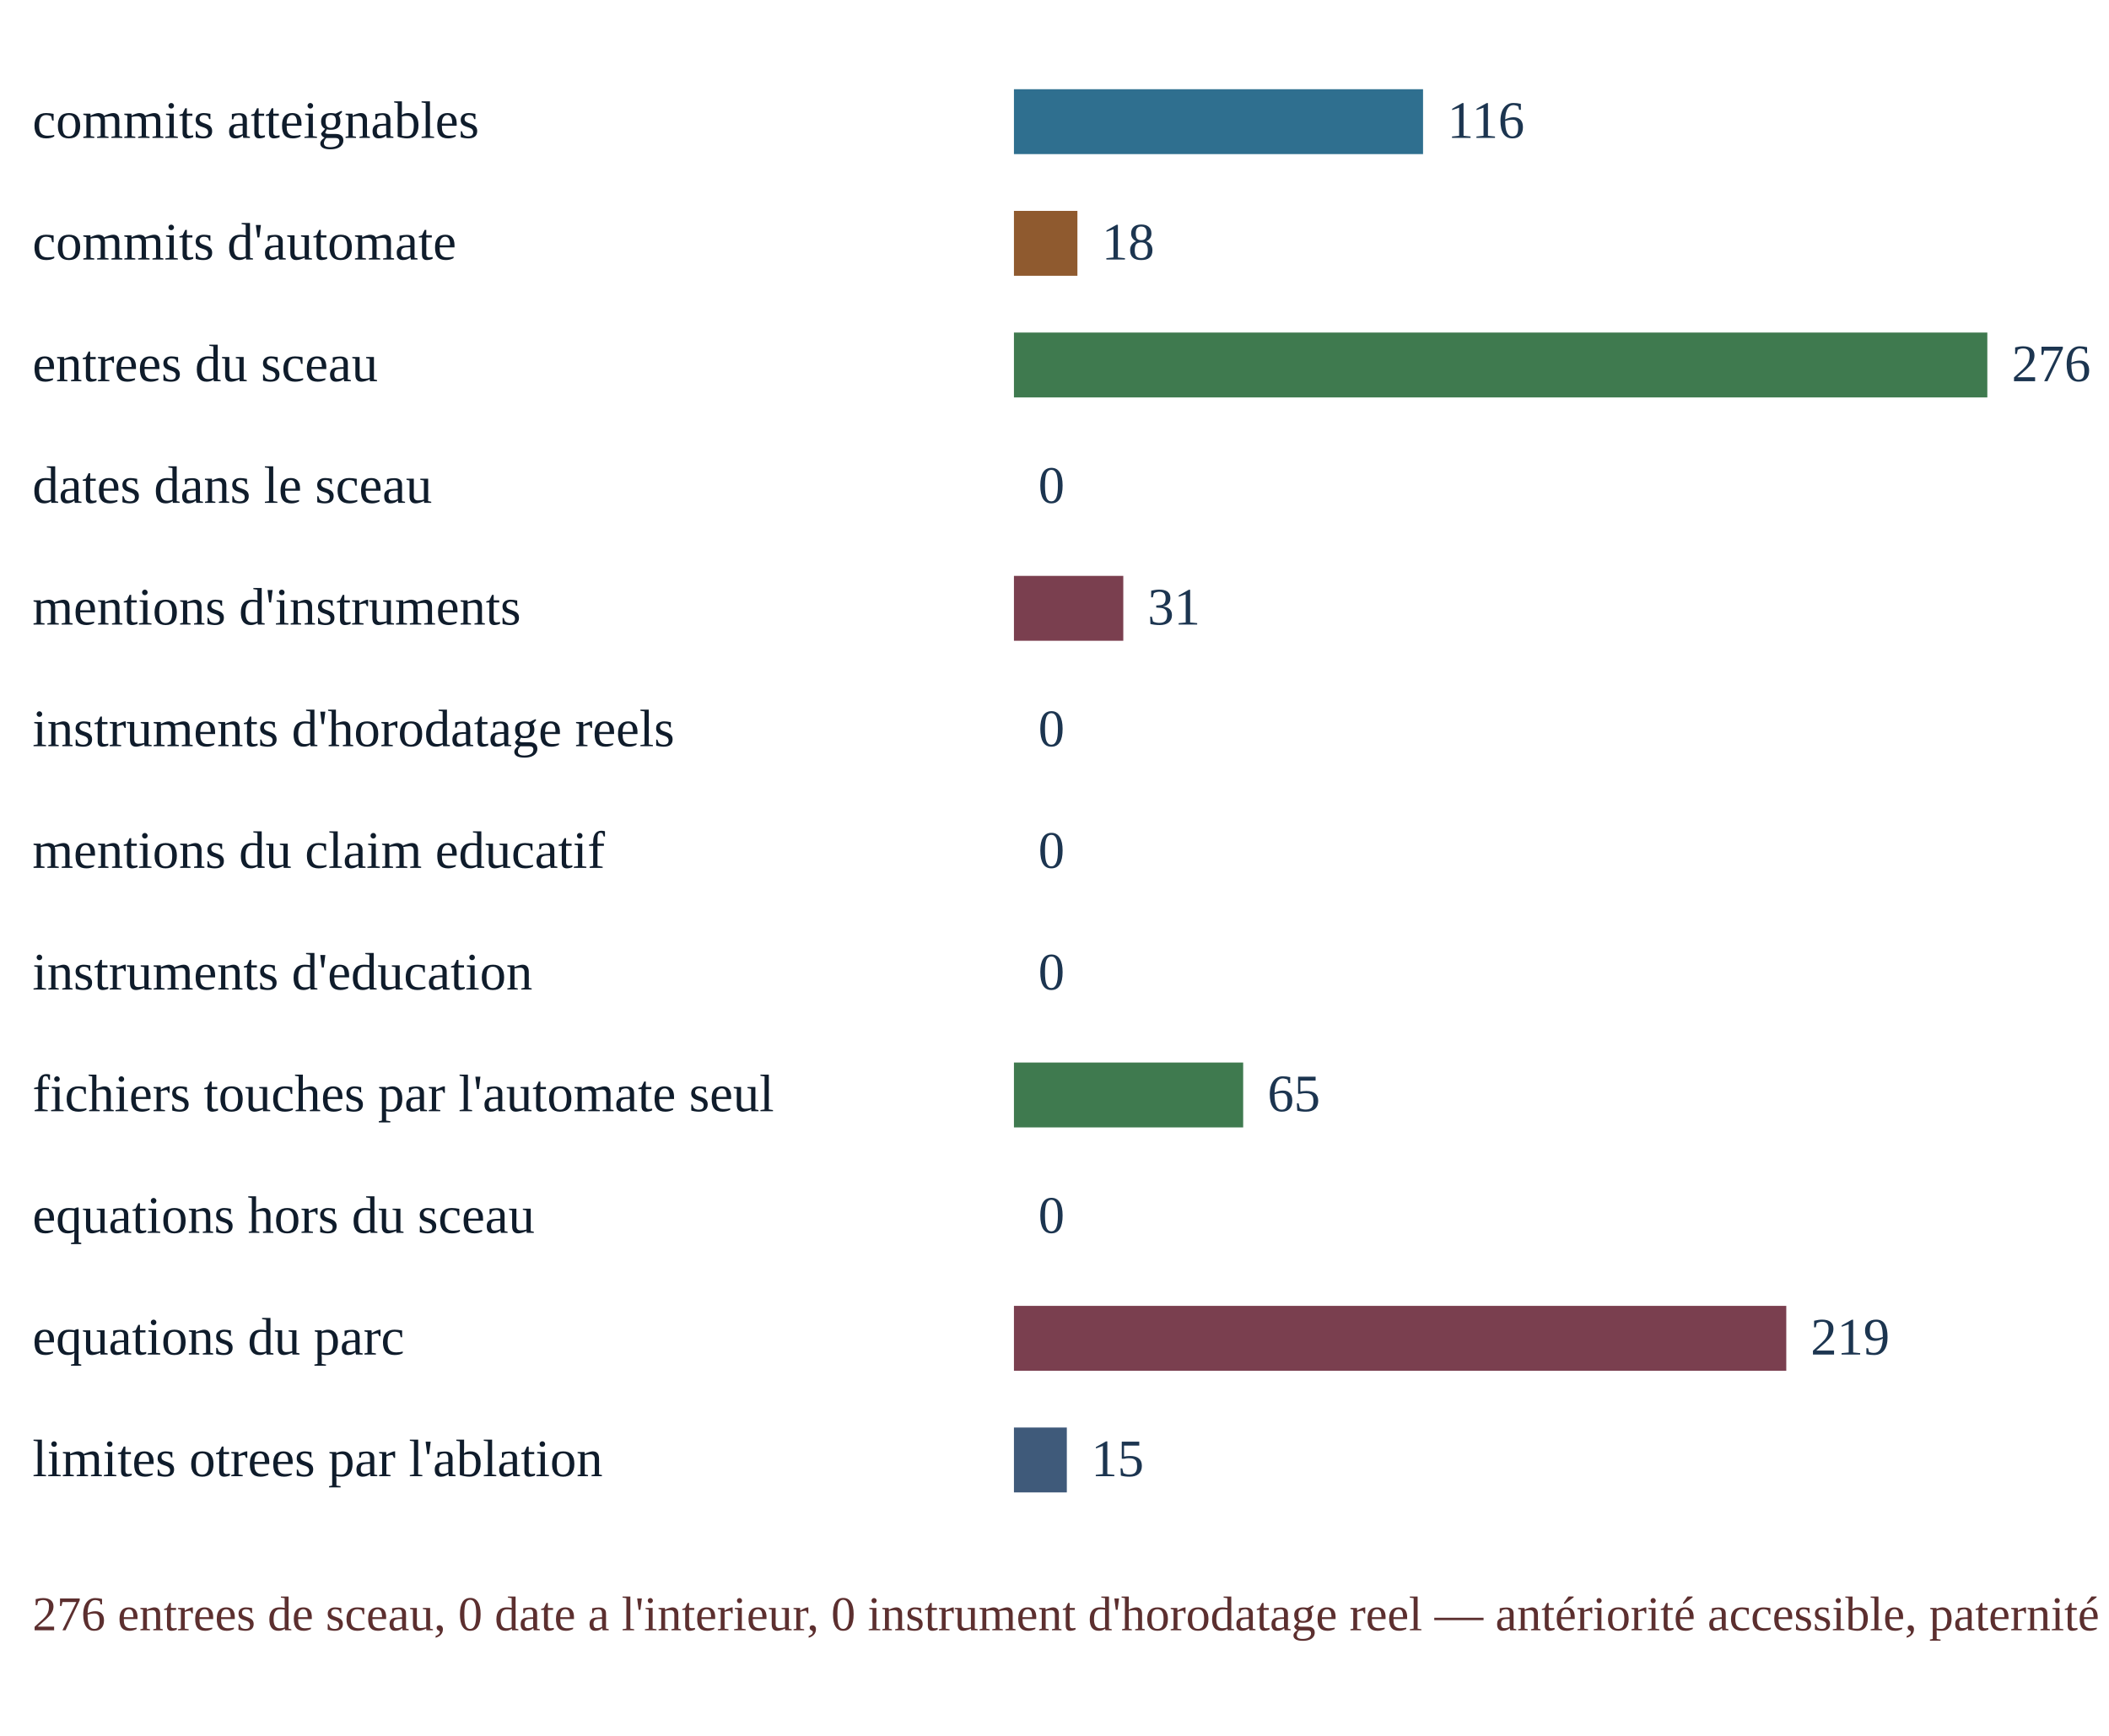
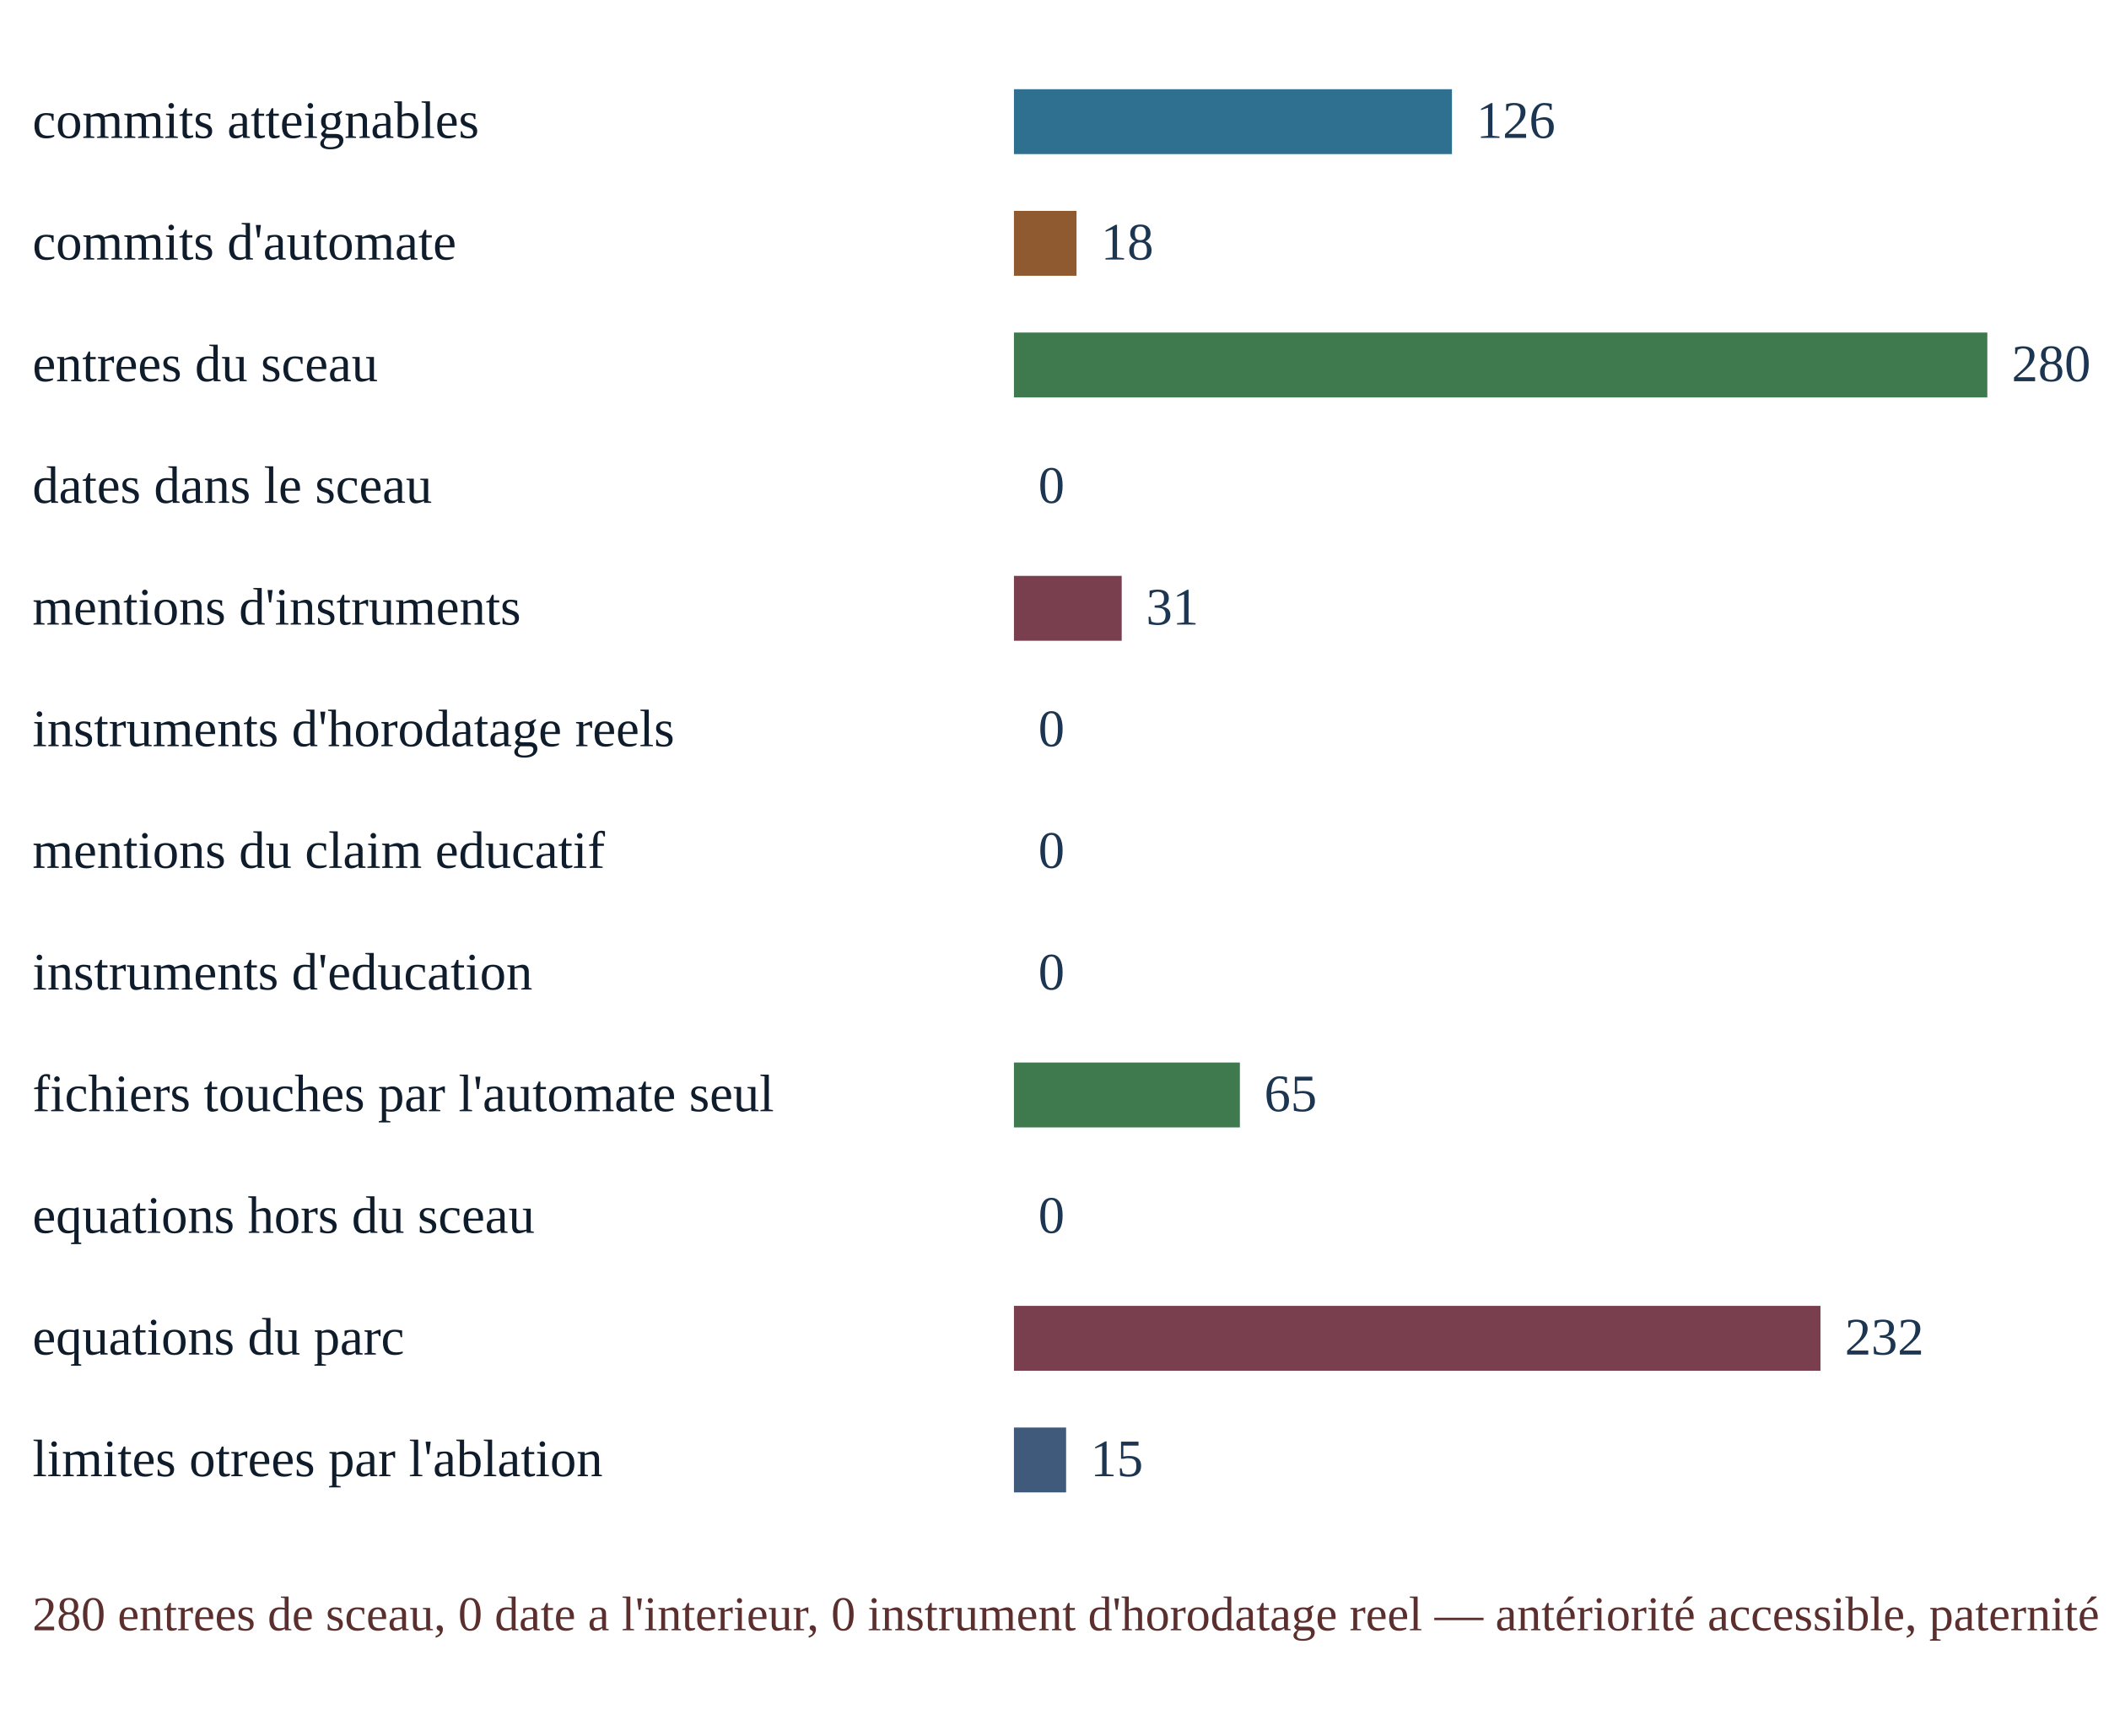
<svg xmlns="http://www.w3.org/2000/svg" width="520" height="428" viewBox="0 0 520 428">
-   <rect x="250" y="22" width="100.87" height="16" fill="#2f6f8f" data-libelle="commits atteignables" data-valeur="116" />
+   <rect x="250" y="22" width="108.00" height="16" fill="#2f6f8f" data-libelle="commits atteignables" data-valeur="126" />
  <text x="8" y="34" font-size="13" fill="#0f1c2b" xml:lang="fr">commits atteignables</text>
-   <text x="356.87" y="34" font-size="13" fill="#1c3550">116</text>
-   <rect x="250" y="52" width="15.65" height="16" fill="#8f5a2f" data-libelle="commits d'automate" data-valeur="18" />
+   <text x="364.00" y="34" font-size="13" fill="#1c3550">126</text>
+   <rect x="250" y="52" width="15.43" height="16" fill="#8f5a2f" data-libelle="commits d'automate" data-valeur="18" />
  <text x="8" y="64" font-size="13" fill="#0f1c2b" xml:lang="fr">commits d'automate</text>
-   <text x="271.65" y="64" font-size="13" fill="#1c3550">18</text>
-   <rect x="250" y="82" width="240.00" height="16" fill="#3f7a4f" data-libelle="entrees du sceau" data-valeur="276" />
+   <text x="271.43" y="64" font-size="13" fill="#1c3550">18</text>
+   <rect x="250" y="82" width="240.00" height="16" fill="#3f7a4f" data-libelle="entrees du sceau" data-valeur="280" />
  <text x="8" y="94" font-size="13" fill="#0f1c2b" xml:lang="fr">entrees du sceau</text>
-   <text x="496.00" y="94" font-size="13" fill="#1c3550">276</text>
+   <text x="496.00" y="94" font-size="13" fill="#1c3550">280</text>
  <rect x="250" y="112" width="0.00" height="16" fill="#5a3f7a" data-libelle="dates dans le sceau" data-valeur="0" />
  <text x="8" y="124" font-size="13" fill="#0f1c2b" xml:lang="fr">dates dans le sceau</text>
  <text x="256.00" y="124" font-size="13" fill="#1c3550">0</text>
-   <rect x="250" y="142" width="26.96" height="16" fill="#7a3f4f" data-libelle="mentions d'instruments" data-valeur="31" />
+   <rect x="250" y="142" width="26.57" height="16" fill="#7a3f4f" data-libelle="mentions d'instruments" data-valeur="31" />
  <text x="8" y="154" font-size="13" fill="#0f1c2b" xml:lang="fr">mentions d'instruments</text>
-   <text x="282.96" y="154" font-size="13" fill="#1c3550">31</text>
+   <text x="282.57" y="154" font-size="13" fill="#1c3550">31</text>
  <rect x="250" y="172" width="0.00" height="16" fill="#3f5a7a" data-libelle="instruments d'horodatage reels" data-valeur="0" />
  <text x="8" y="184" font-size="13" fill="#0f1c2b" xml:lang="fr">instruments d'horodatage reels</text>
  <text x="256.00" y="184" font-size="13" fill="#1c3550">0</text>
  <rect x="250" y="202" width="0.00" height="16" fill="#2f6f8f" data-libelle="mentions du claim educatif" data-valeur="0" />
  <text x="8" y="214" font-size="13" fill="#0f1c2b" xml:lang="fr">mentions du claim educatif</text>
  <text x="256.00" y="214" font-size="13" fill="#1c3550">0</text>
  <rect x="250" y="232" width="0.00" height="16" fill="#8f5a2f" data-libelle="instruments d'education" data-valeur="0" />
  <text x="8" y="244" font-size="13" fill="#0f1c2b" xml:lang="fr">instruments d'education</text>
  <text x="256.00" y="244" font-size="13" fill="#1c3550">0</text>
-   <rect x="250" y="262" width="56.52" height="16" fill="#3f7a4f" data-libelle="fichiers touches par l'automate seul" data-valeur="65" />
+   <rect x="250" y="262" width="55.71" height="16" fill="#3f7a4f" data-libelle="fichiers touches par l'automate seul" data-valeur="65" />
  <text x="8" y="274" font-size="13" fill="#0f1c2b" xml:lang="fr">fichiers touches par l'automate seul</text>
-   <text x="312.52" y="274" font-size="13" fill="#1c3550">65</text>
+   <text x="311.71" y="274" font-size="13" fill="#1c3550">65</text>
  <rect x="250" y="292" width="0.00" height="16" fill="#5a3f7a" data-libelle="equations hors du sceau" data-valeur="0" />
  <text x="8" y="304" font-size="13" fill="#0f1c2b" xml:lang="fr">equations hors du sceau</text>
  <text x="256.00" y="304" font-size="13" fill="#1c3550">0</text>
-   <rect x="250" y="322" width="190.43" height="16" fill="#7a3f4f" data-libelle="equations du parc" data-valeur="219" />
+   <rect x="250" y="322" width="198.86" height="16" fill="#7a3f4f" data-libelle="equations du parc" data-valeur="232" />
  <text x="8" y="334" font-size="13" fill="#0f1c2b" xml:lang="fr">equations du parc</text>
-   <text x="446.43" y="334" font-size="13" fill="#1c3550">219</text>
-   <rect x="250" y="352" width="13.04" height="16" fill="#3f5a7a" data-libelle="limites otrees par l'ablation" data-valeur="15" />
+   <text x="454.86" y="334" font-size="13" fill="#1c3550">232</text>
+   <rect x="250" y="352" width="12.86" height="16" fill="#3f5a7a" data-libelle="limites otrees par l'ablation" data-valeur="15" />
  <text x="8" y="364" font-size="13" fill="#0f1c2b" xml:lang="fr">limites otrees par l'ablation</text>
-   <text x="269.04" y="364" font-size="13" fill="#1c3550">15</text>
-   <text x="8" y="402" font-size="12" fill="#5c2f2f" xml:lang="fr">276 entrees de sceau, 0 date a l'interieur, 0 instrument d'horodatage reel — antériorité accessible, paternité non instrumentée</text>
+   <text x="268.86" y="364" font-size="13" fill="#1c3550">15</text>
+   <text x="8" y="402" font-size="12" fill="#5c2f2f" xml:lang="fr">280 entrees de sceau, 0 date a l'interieur, 0 instrument d'horodatage reel — antériorité accessible, paternité non instrumentée</text>
</svg>
